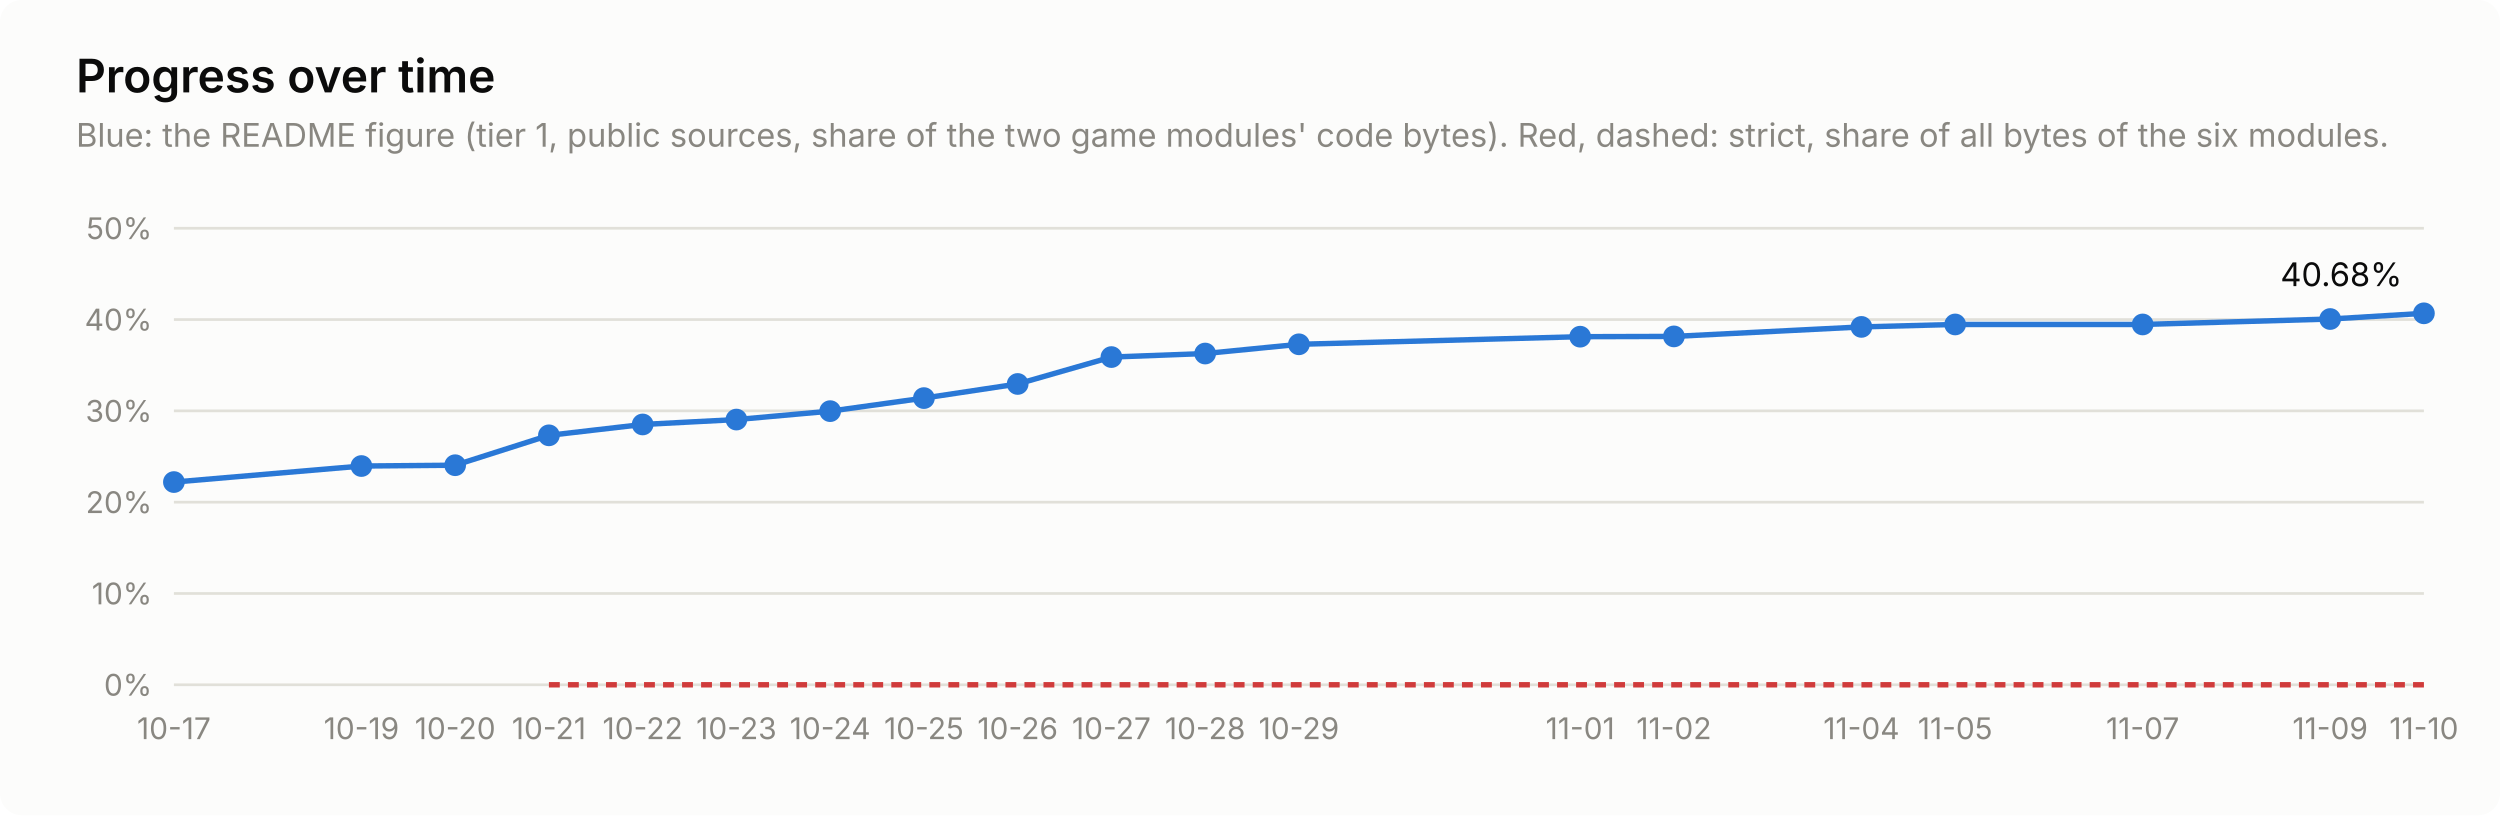
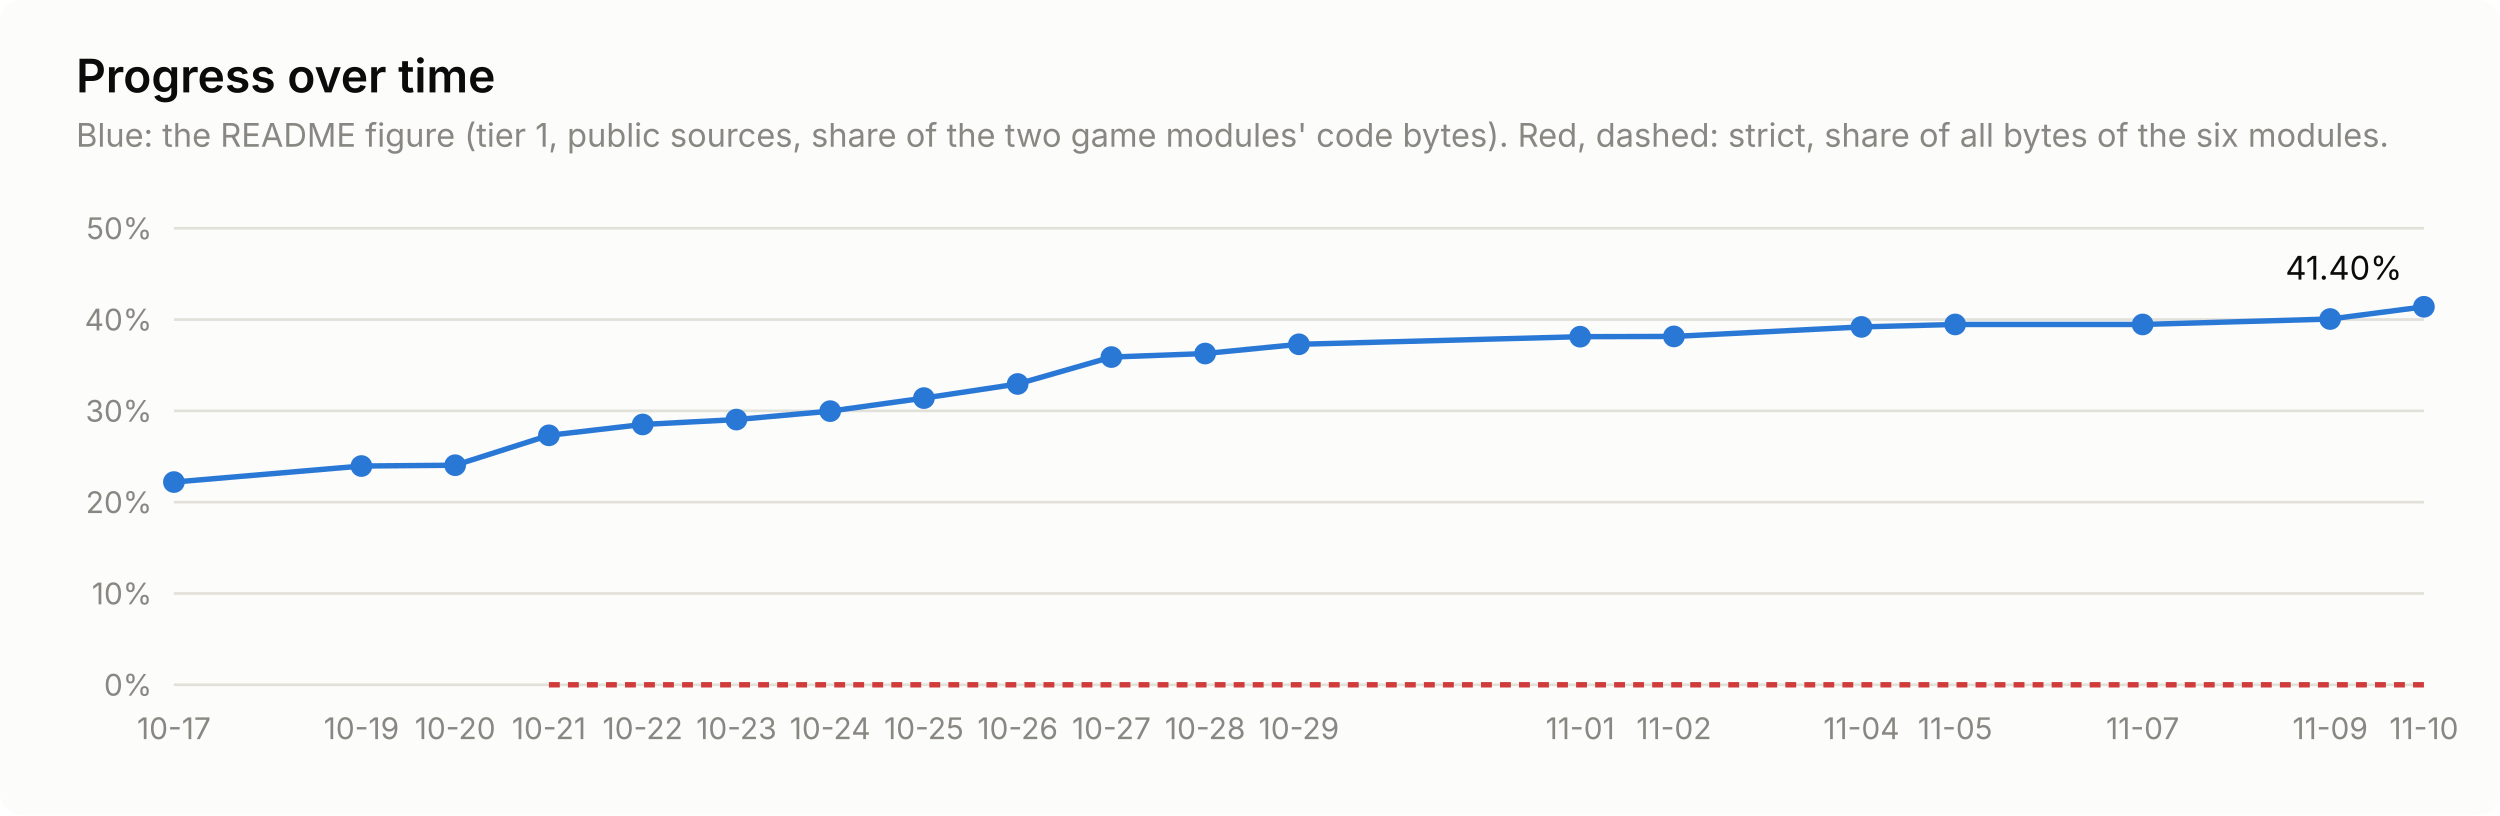
<svg xmlns="http://www.w3.org/2000/svg" viewBox="0 0 920 300" width="920" height="300" role="img" aria-label="History of the published tier-1 figure and the strict figure">
  <style>
.bg{fill:#fcfcfb}.t1{fill:#0b0b0b}.t2{fill:#52514e}.t3{fill:#898781}.grid{stroke:#e1e0d9}.track{fill:#e1e0d9}
.ln{fill:none;stroke:#2a78d6;stroke-width:2}.ln2{fill:none;stroke:#d03b3b;stroke-width:2;stroke-dasharray:4 3}.dot{fill:#2a78d6}
text{font-family:system-ui,-apple-system,"Segoe UI",sans-serif}.num{font-variant-numeric:tabular-nums}
.hatch-line{stroke:#898781;stroke-width:1.5}
.s-matched{fill:#2a78d6}.s-lane{fill:#eb6834}.s-near{fill:#1baf7a}.s-parked{fill:#eda100}.s-blocked{fill:#d03b3b}.s-todo{fill:#c3c2b7}.s-data{fill:#6250d6}.s-kept{fill:#c3c2b7}
@media (prefers-color-scheme:dark){
.bg{fill:#1a1a19}.t1{fill:#f0efec}.t2{fill:#c3c2b7}.t3{fill:#898781}.grid{stroke:#2c2c2a}.track{fill:#2c2c2a}
.ln{stroke:#3987e5}.dot{fill:#3987e5}.hatch-line{stroke:#898781}
.s-matched{fill:#3987e5}.s-lane{fill:#d95926}.s-near{fill:#199e70}.s-parked{fill:#c98500}.s-blocked{fill:#d03b3b}.s-todo{fill:#4a4a46}.s-data{fill:#9085e9}.s-kept{fill:#4a4a46}}</style>
  <defs>
    <pattern id="hatch" patternUnits="userSpaceOnUse" width="6" height="6" patternTransform="rotate(45)">
      <rect class="s-kept" width="6" height="6" />
      <line class="hatch-line" x1="0" y1="0" x2="0" y2="6" />
    </pattern>
  </defs>
  <rect class="bg" width="920" height="300" rx="8" />
  <text class="t1" x="28" y="34" font-size="17" font-weight="600">Progress over time</text>
  <text class="t3" x="28" y="54" font-size="12">Blue: the README figure (tier 1, public sources, share of the two game modules' code bytes). Red, dashed: strict, share of all bytes of the six modules.</text>
  <line class="grid" x1="64" x2="892" y1="252.0" y2="252.0" stroke-width="1" />
  <text class="t3 num" x="56" y="256.0" font-size="11" text-anchor="end">0%</text>
  <line class="grid" x1="64" x2="892" y1="218.4" y2="218.4" stroke-width="1" />
  <text class="t3 num" x="56" y="222.4" font-size="11" text-anchor="end">10%</text>
  <line class="grid" x1="64" x2="892" y1="184.8" y2="184.8" stroke-width="1" />
  <text class="t3 num" x="56" y="188.8" font-size="11" text-anchor="end">20%</text>
  <line class="grid" x1="64" x2="892" y1="151.2" y2="151.2" stroke-width="1" />
  <text class="t3 num" x="56" y="155.2" font-size="11" text-anchor="end">30%</text>
  <line class="grid" x1="64" x2="892" y1="117.6" y2="117.6" stroke-width="1" />
  <text class="t3 num" x="56" y="121.6" font-size="11" text-anchor="end">40%</text>
  <line class="grid" x1="64" x2="892" y1="84.0" y2="84.0" stroke-width="1" />
  <text class="t3 num" x="56" y="88.0" font-size="11" text-anchor="end">50%</text>
  <text class="t3 num" x="64.0" y="272" font-size="11" text-anchor="middle">10-17</text>
  <text class="t3 num" x="133.0" y="272" font-size="11" text-anchor="middle">10-19</text>
  <text class="t3 num" x="167.5" y="272" font-size="11" text-anchor="middle">10-20</text>
  <text class="t3 num" x="202.0" y="272" font-size="11" text-anchor="middle">10-21</text>
  <text class="t3 num" x="236.5" y="272" font-size="11" text-anchor="middle">10-22</text>
  <text class="t3 num" x="271.0" y="272" font-size="11" text-anchor="middle">10-23</text>
  <text class="t3 num" x="305.5" y="272" font-size="11" text-anchor="middle">10-24</text>
  <text class="t3 num" x="340.0" y="272" font-size="11" text-anchor="middle">10-25</text>
  <text class="t3 num" x="374.5" y="272" font-size="11" text-anchor="middle">10-26</text>
  <text class="t3 num" x="409.0" y="272" font-size="11" text-anchor="middle">10-27</text>
  <text class="t3 num" x="443.5" y="272" font-size="11" text-anchor="middle">10-28</text>
  <text class="t3 num" x="478.0" y="272" font-size="11" text-anchor="middle">10-29</text>
  <text class="t3 num" x="581.5" y="272" font-size="11" text-anchor="middle">11-01</text>
  <text class="t3 num" x="616.0" y="272" font-size="11" text-anchor="middle">11-02</text>
  <text class="t3 num" x="685.0" y="272" font-size="11" text-anchor="middle">11-04</text>
  <text class="t3 num" x="719.5" y="272" font-size="11" text-anchor="middle">11-05</text>
  <text class="t3 num" x="788.5" y="272" font-size="11" text-anchor="middle">11-07</text>
  <text class="t3 num" x="857.5" y="272" font-size="11" text-anchor="middle">11-09</text>
  <text class="t3 num" x="892.0" y="272" font-size="11" text-anchor="middle">11-10</text>
-   <path class="ln" d="M64.0,177.4 L133.0,171.5 L167.5,171.2 L202.0,160.2 L236.5,156.2 L271.0,154.4 L305.5,151.3 L340.0,146.5 L374.5,141.3 L409.0,131.4 L443.5,130.1 L478.0,126.7 L581.5,123.9 L616.0,123.8 L685.0,120.3 L719.5,119.4 L788.5,119.4 L857.5,117.4 L892.0,115.3" />
+   <path class="ln" d="M64.0,177.4 L133.0,171.5 L167.5,171.2 L202.0,160.2 L236.5,156.2 L271.0,154.4 L305.5,151.3 L340.0,146.5 L374.5,141.3 L409.0,131.4 L443.5,130.1 L478.0,126.7 L581.5,123.9 L616.0,123.8 L685.0,120.3 L719.5,119.4 L788.5,119.4 L857.5,117.4 L892.0,112.9" />
  <path class="ln2" d="M202.0,252.0 L236.5,252.0 L271.0,252.0 L305.5,252.0 L340.0,252.0 L374.5,252.0 L409.0,252.0 L443.5,252.0 L478.0,252.0 L581.5,252.0 L616.0,252.0 L685.0,252.0 L719.5,252.0 L788.5,252.0 L857.5,252.0 L892.0,252.0" />
  <circle class="dot" cx="64.0" cy="177.4" r="4" />
  <circle class="dot" cx="133.0" cy="171.5" r="4" />
  <circle class="dot" cx="167.5" cy="171.2" r="4" />
  <circle class="dot" cx="202.0" cy="160.2" r="4" />
  <circle class="dot" cx="236.5" cy="156.2" r="4" />
  <circle class="dot" cx="271.0" cy="154.4" r="4" />
  <circle class="dot" cx="305.5" cy="151.3" r="4" />
  <circle class="dot" cx="340.0" cy="146.5" r="4" />
  <circle class="dot" cx="374.5" cy="141.3" r="4" />
  <circle class="dot" cx="409.0" cy="131.4" r="4" />
  <circle class="dot" cx="443.5" cy="130.1" r="4" />
  <circle class="dot" cx="478.0" cy="126.7" r="4" />
  <circle class="dot" cx="581.5" cy="123.9" r="4" />
  <circle class="dot" cx="616.0" cy="123.8" r="4" />
  <circle class="dot" cx="685.0" cy="120.3" r="4" />
  <circle class="dot" cx="719.5" cy="119.4" r="4" />
  <circle class="dot" cx="788.5" cy="119.4" r="4" />
  <circle class="dot" cx="857.5" cy="117.4" r="4" />
-   <circle class="dot" cx="892.0" cy="115.3" r="4" />
-   <text class="t1 num" x="884.0" y="105.3" font-size="12" text-anchor="end">40.68%</text>
+   <circle class="dot" cx="892.0" cy="112.9" r="4" />
+   <text class="t1 num" x="884.0" y="102.9" font-size="12" text-anchor="end">41.40%</text>
</svg>
